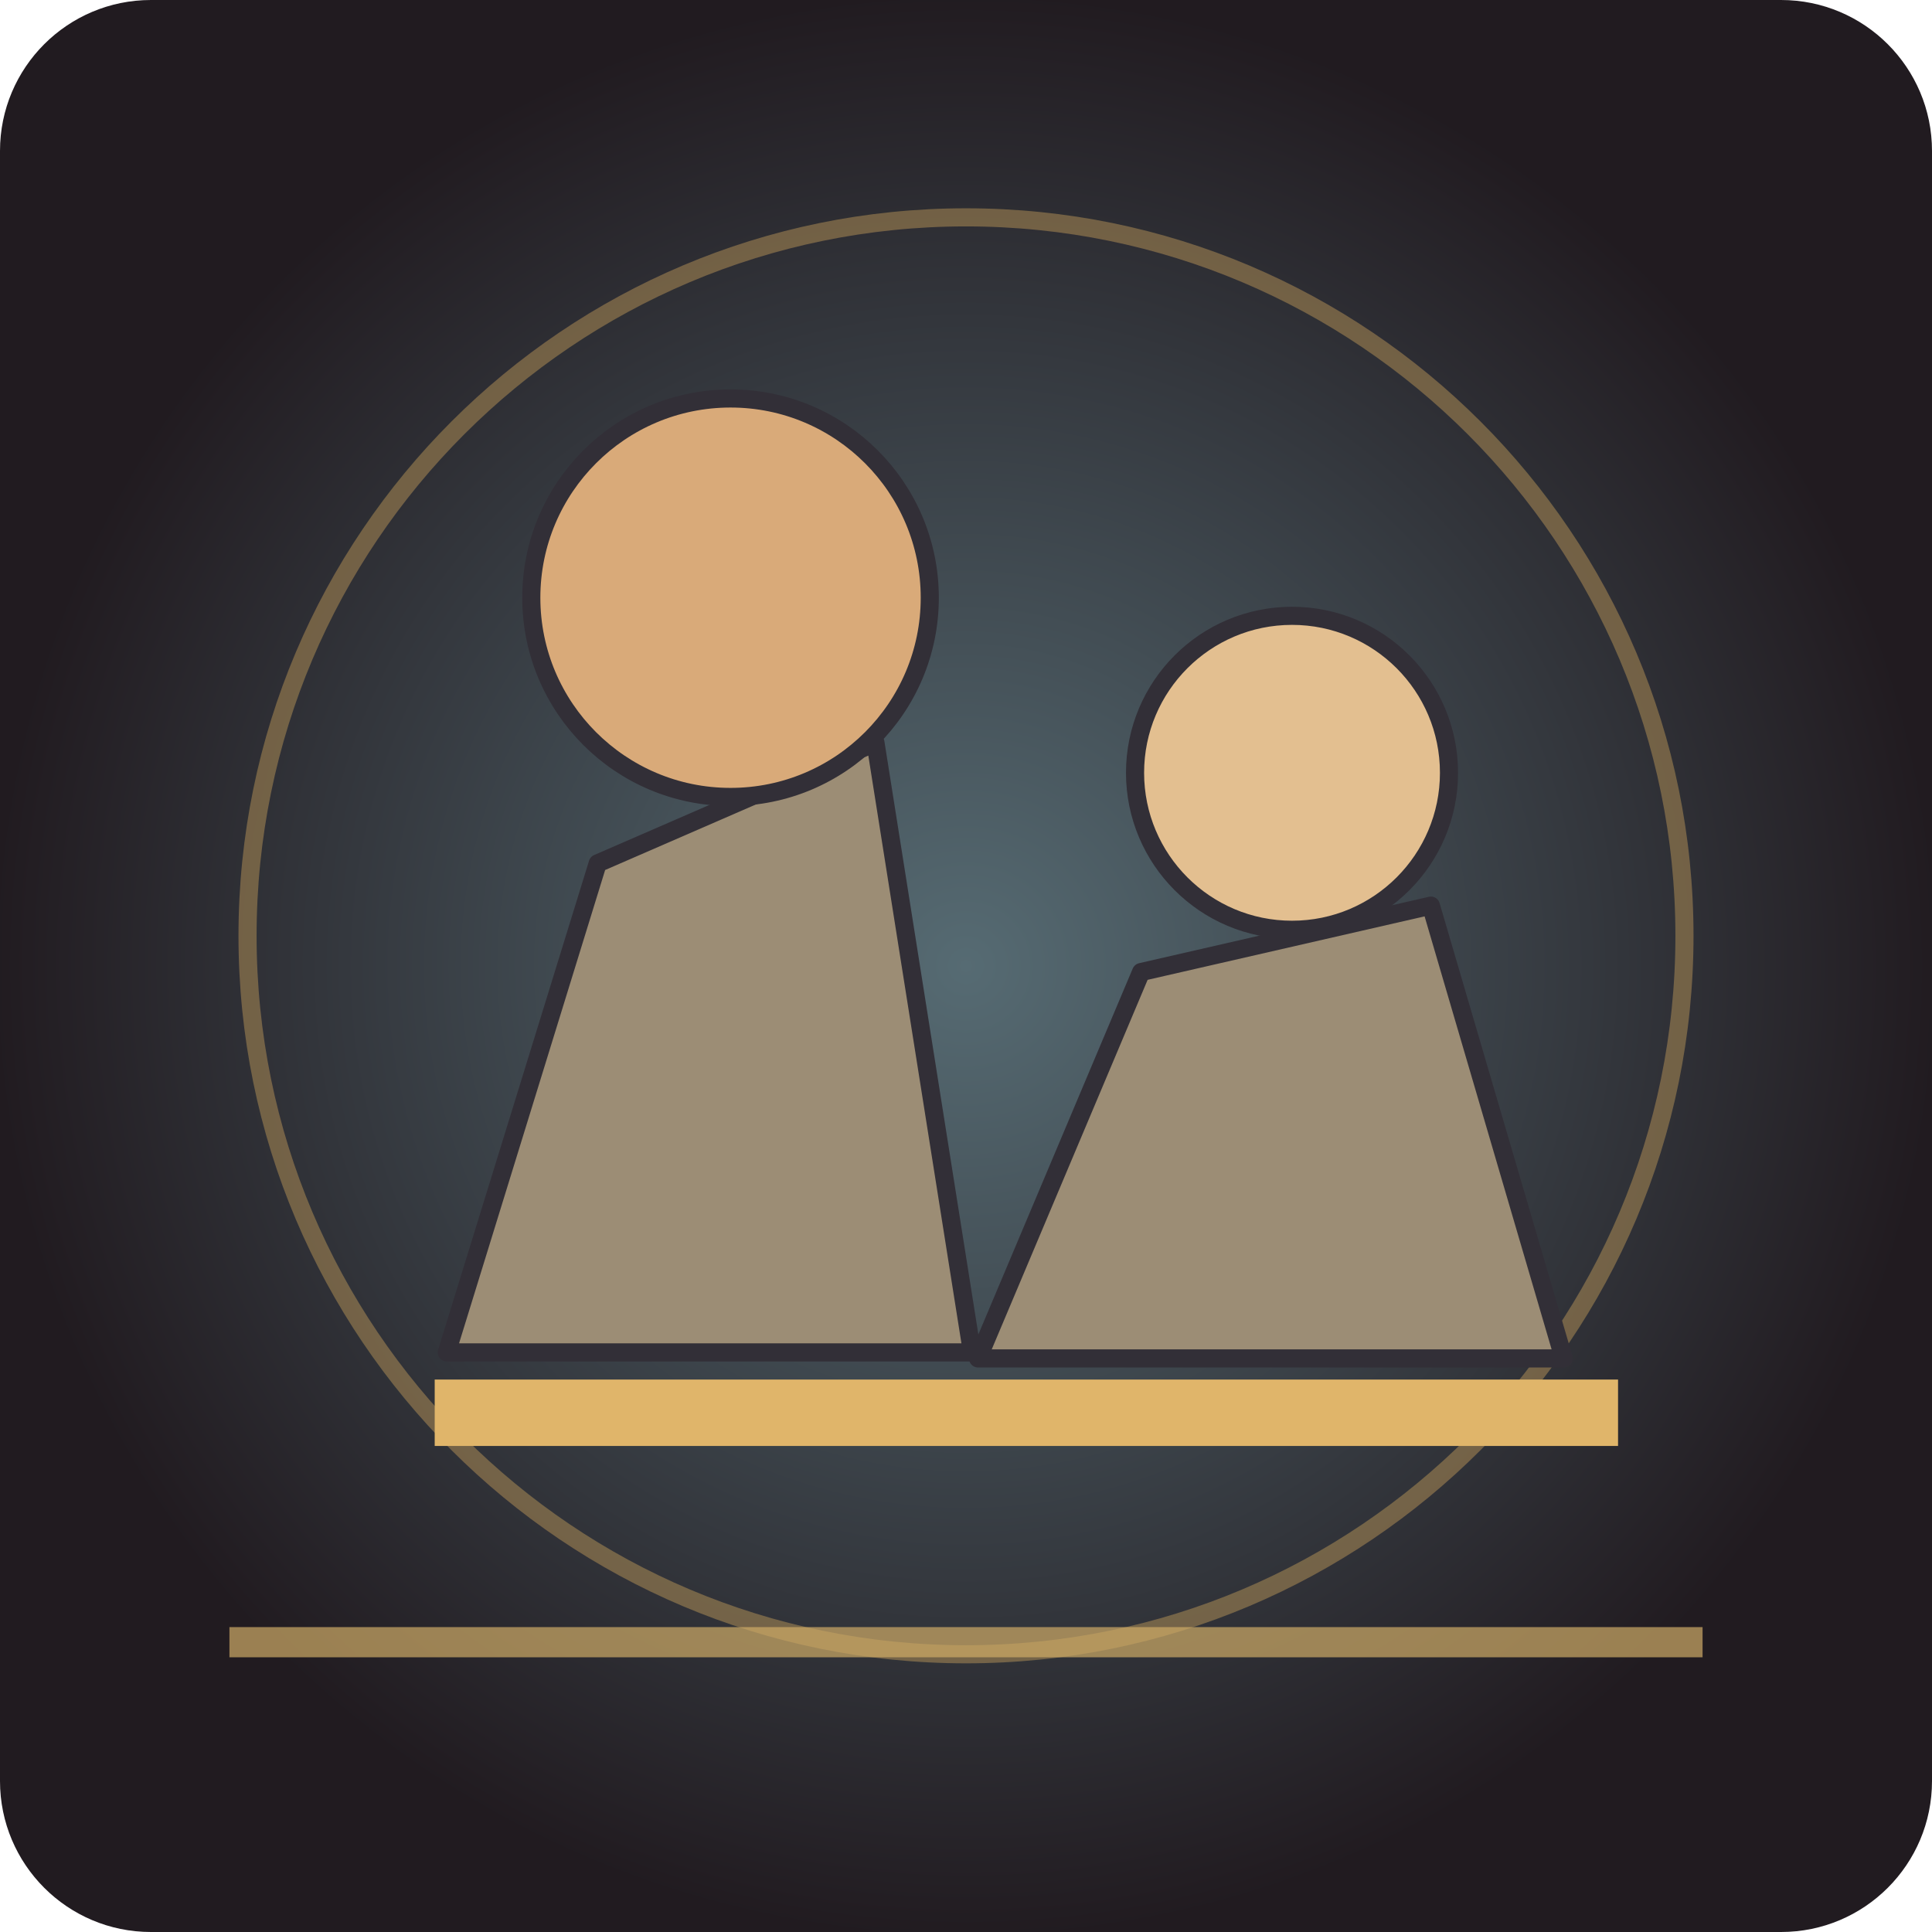
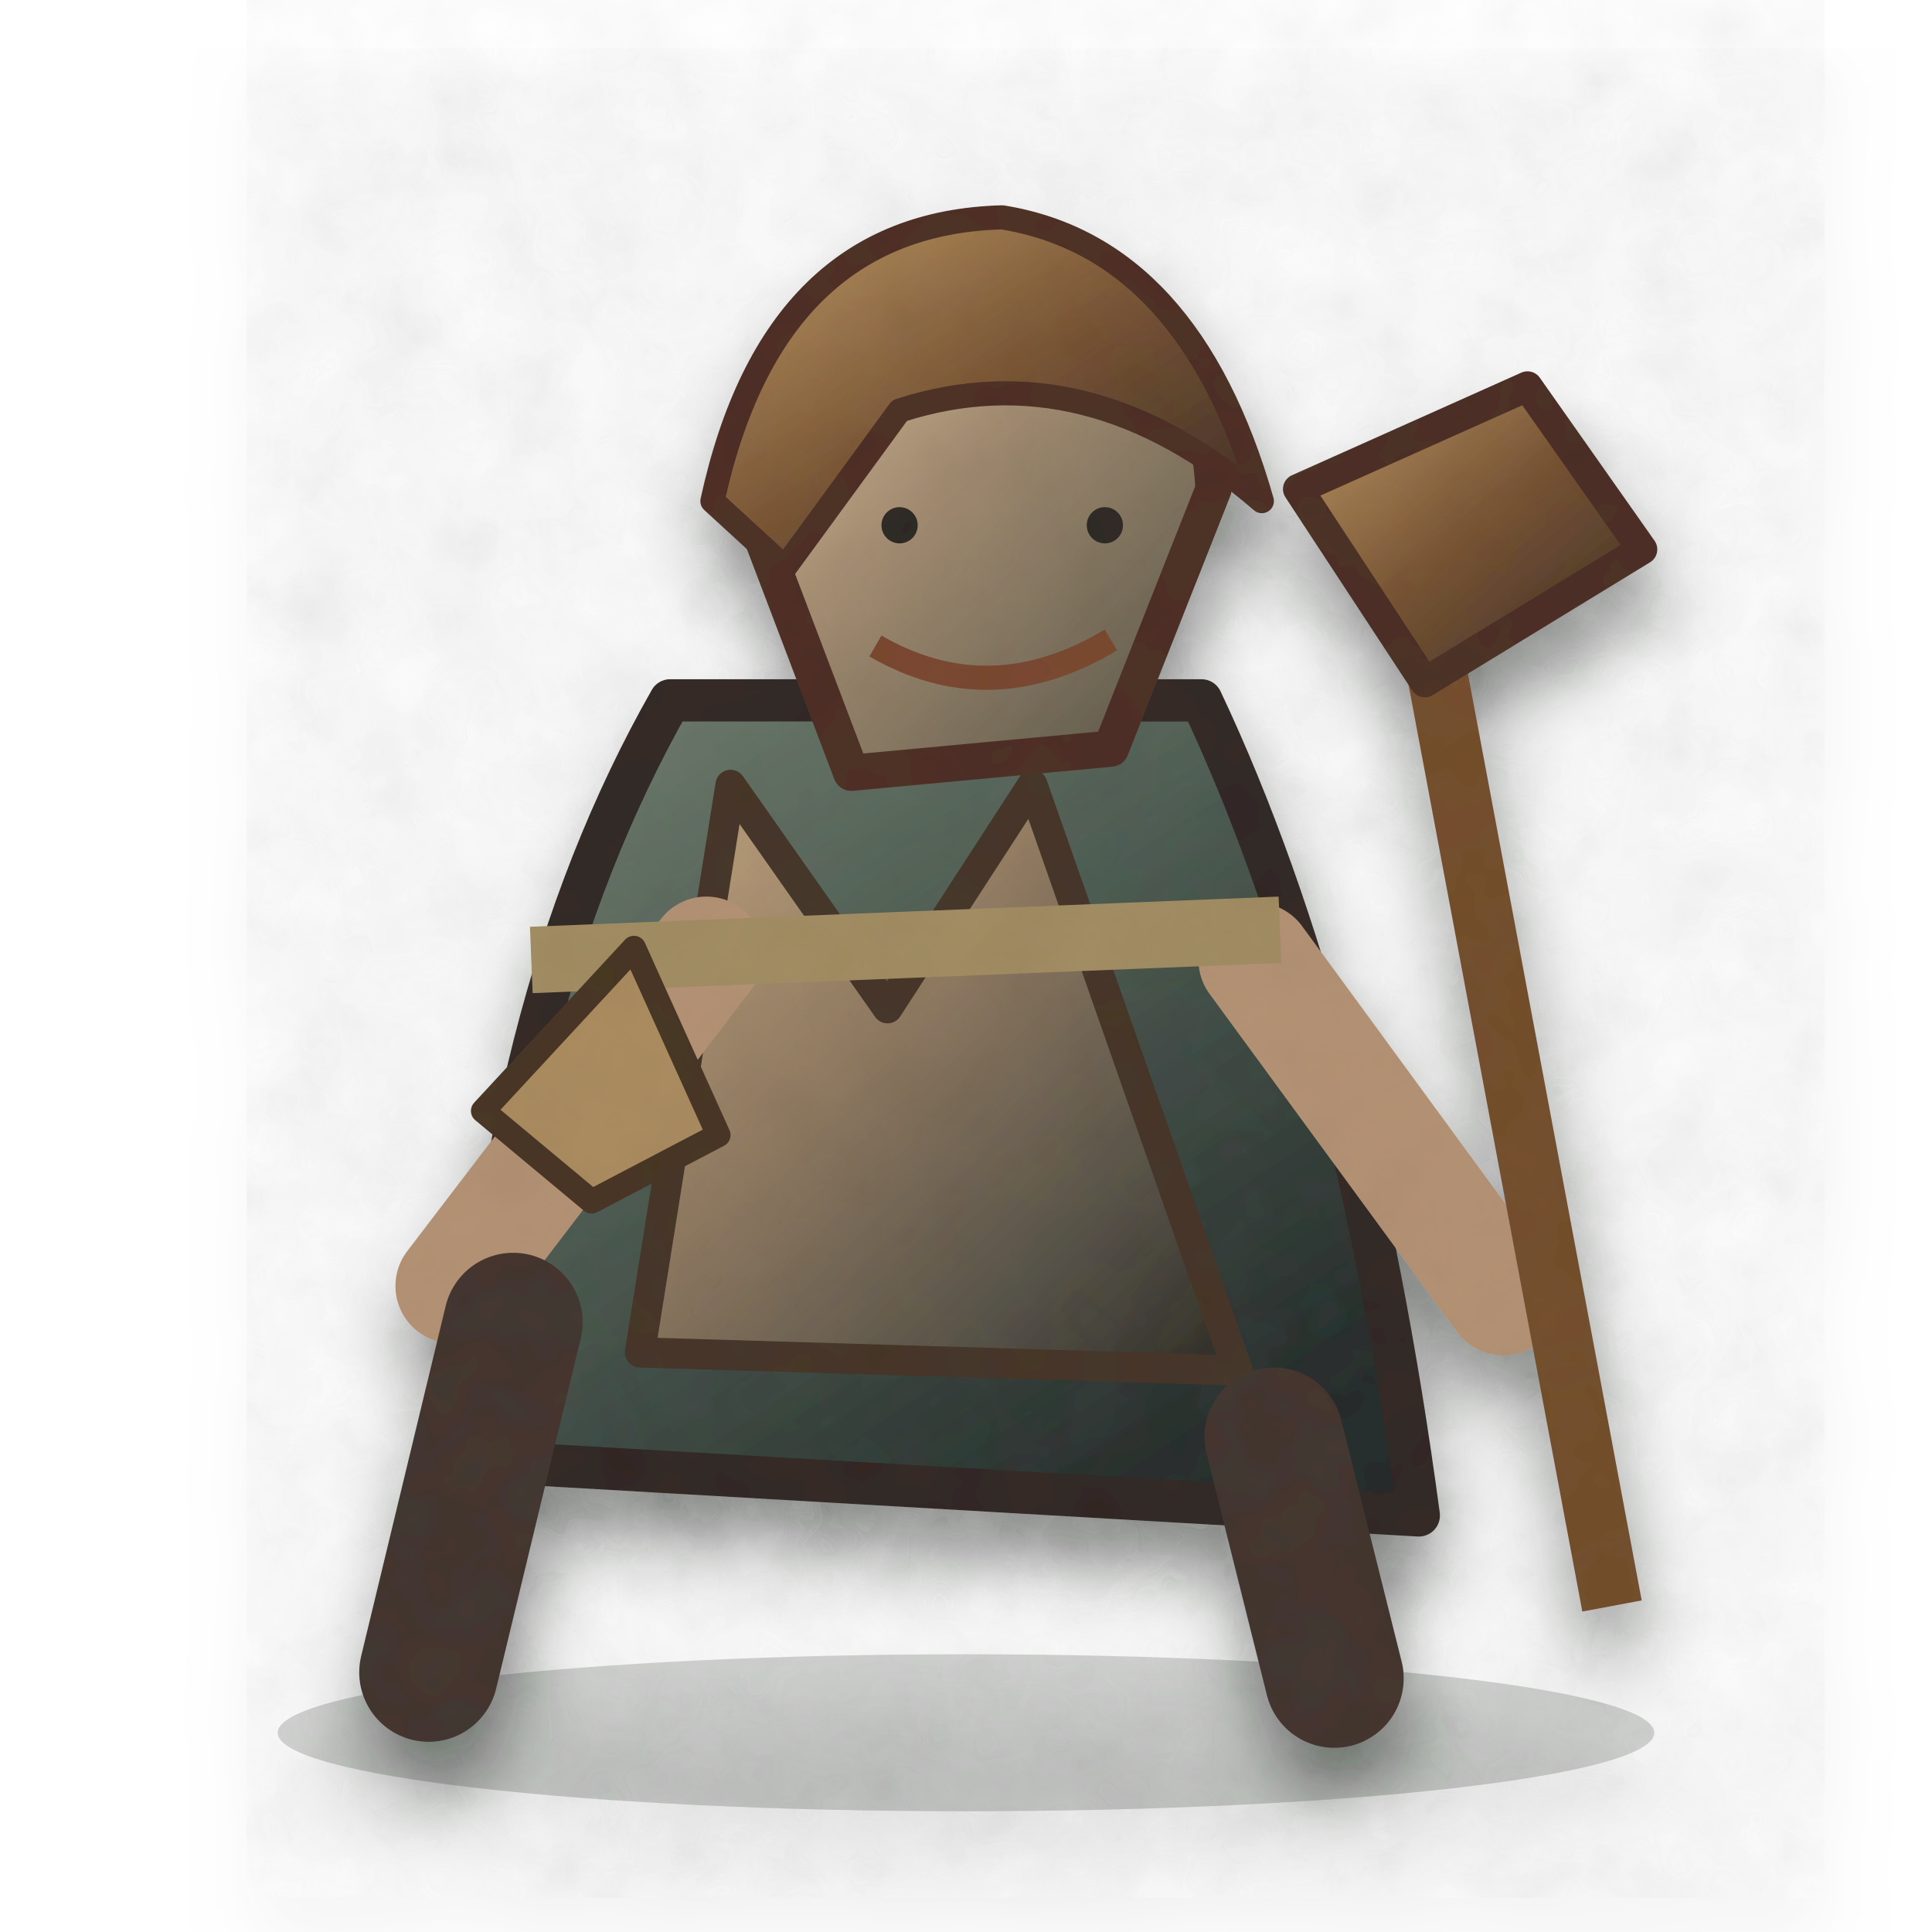
<svg xmlns="http://www.w3.org/2000/svg" viewBox="0 0 320 320" role="img" aria-label="settler">
  <defs>
-     <radialGradient id="bg">
-       <stop stop-color="#566b73" />
-       <stop offset="1" stop-color="#211b20" />
-     </radialGradient>
+     <linearGradient id="hide" x1="0" y1="0" x2="1" y2="1">
+       <stop stop-color="#c1a47e" />
+       <stop offset=".43" stop-color="#8d7860" />
+       <stop offset=".74" stop-color="#5a554a" />
+       <stop offset="1" stop-color="#302f2a" />
+     </linearGradient>
+     <linearGradient id="cloth" x1="0" y1="0" x2=".75" y2="1">
+       <stop stop-color="#738071" />
+       <stop offset=".45" stop-color="#4f5d53" />
+       <stop offset="1" stop-color="#272e2d" />
+     </linearGradient>
+     <linearGradient id="wood" x1="0" y1="0" x2="1" y2="1">
+       <stop stop-color="#c09b65" />
+       <stop offset=".5" stop-color="#785436" />
+       <stop offset="1" stop-color="#382c25" />
+     </linearGradient>
+     <linearGradient id="iron" x1="0" y1="0" x2="1" y2="1">
+       <stop stop-color="#c6c7b7" />
+       <stop offset=".43" stop-color="#7d877d" />
+       <stop offset="1" stop-color="#343a3a" />
+     </linearGradient>
+     <linearGradient id="bone" x1="0" y1="0" x2="1" y2="1">
+       <stop stop-color="#e3cba3" />
+       <stop offset=".42" stop-color="#a48d72" />
+       <stop offset="1" stop-color="#555447" />
+     </linearGradient>
+     <linearGradient id="feather" x1="0" y1="0" x2="1" y2="1">
+       <stop stop-color="#dec08c" />
+       <stop offset=".45" stop-color="#ac875a" />
+       <stop offset="1" stop-color="#574534" />
+     </linearGradient>
+     <filter id="texture" x="-15%" y="-15%" width="130%" height="130%">
+       <feTurbulence type="fractalNoise" baseFrequency=".085" numOctaves="3" seed="11" result="n" />
+       <feColorMatrix in="n" type="saturate" values="0" result="s" />
+       <feComponentTransfer in="s" result="a">
+         <feFuncA type="linear" slope=".13" />
+       </feComponentTransfer>
+       <feBlend in="SourceGraphic" in2="a" mode="multiply" />
+     </filter>
+     <filter id="shadow" x="-30%" y="-30%" width="160%" height="160%">
+       <feDropShadow dx="1" dy="8" stdDeviation="6" flood-color="#1a1b17" flood-opacity=".6" />
+     </filter>
  </defs>
-   <rect width="320" height="320" rx="25" fill="url(#bg)" />
-   <circle cx="160" cy="155" r="119" fill="none" stroke="#d9ac61" stroke-opacity=".4" stroke-width="3" />
-   <g fill="#9c8d75" stroke="#322f37" stroke-width="3" stroke-linejoin="round">
-     <path d="M74 224L99 143L145 123L161 224Z" />
-     <circle cx="121" cy="99" r="33" fill="#d9aa79" />
-     <path d="M162 225L189 161L237 150L259 225Z" />
-     <circle cx="214" cy="128" r="26" fill="#e3bf90" />
-     <path d="M72 234H268" stroke="#e0b56a" stroke-width="11" />
+   <g filter="url(#shadow)">
+     <ellipse cx="160" cy="287" rx="114" ry="13" fill="#141916" opacity=".18" />
+     <g filter="url(#texture)">
+       <g stroke-linejoin="round">
+         <path d="M111 116Q82 167 79 242L235 251Q224 169 199 116Z" fill="url(#cloth)" stroke="#352926" stroke-width="7" />
+         <path d="M121 130L147 167L171 130L205 227L106 224Z" fill="url(#hide)" stroke="#46372a" stroke-width="5" />
+         <path d="M122 78Q131 43 161 44Q199 45 201 81L184 124L141 128Z" fill="url(#bone)" stroke="#4f3327" stroke-width="6" />
+         <path d="M118 83Q128 37 166 36Q197 41 209 83Q180 58 149 68L130 94Z" fill="url(#wood)" stroke="#4f3228" stroke-width="4" />
+         <circle cx="149" cy="87" r="3" fill="#332a25" />
+         <circle cx="183" cy="87" r="3" fill="#332a25" />
+         <path d="M145 107Q164 118 184 106" stroke="#7a4831" fill="none" stroke-width="4" />
+         <path d="M117 158L75 213M208 159L249 215" stroke="#b49274" stroke-width="19" fill="none" stroke-linecap="round" />
+         <path d="M85 219L71 277M211 238L221 278" fill="none" stroke="#443831" stroke-width="23" stroke-linecap="round" />
+         <path d="M88 159L212 154" stroke="#a28d64" stroke-width="11" />
+         <path d="M234 90L267 266" stroke="#75502f" stroke-width="10" />
+         <path d="M215 81L253 64L272 91L236 113Z" fill="url(#wood)" stroke="#4d3325" stroke-width="5" />
+         <path d="M80 184L98 199L119 188L105 157Z" fill="#ab8c61" stroke="#4a3725" stroke-width="4" />
+       </g>
+     </g>
  </g>
-   <path d="M38 272H282" stroke="#cfab67" stroke-opacity=".7" stroke-width="5" />
</svg>
